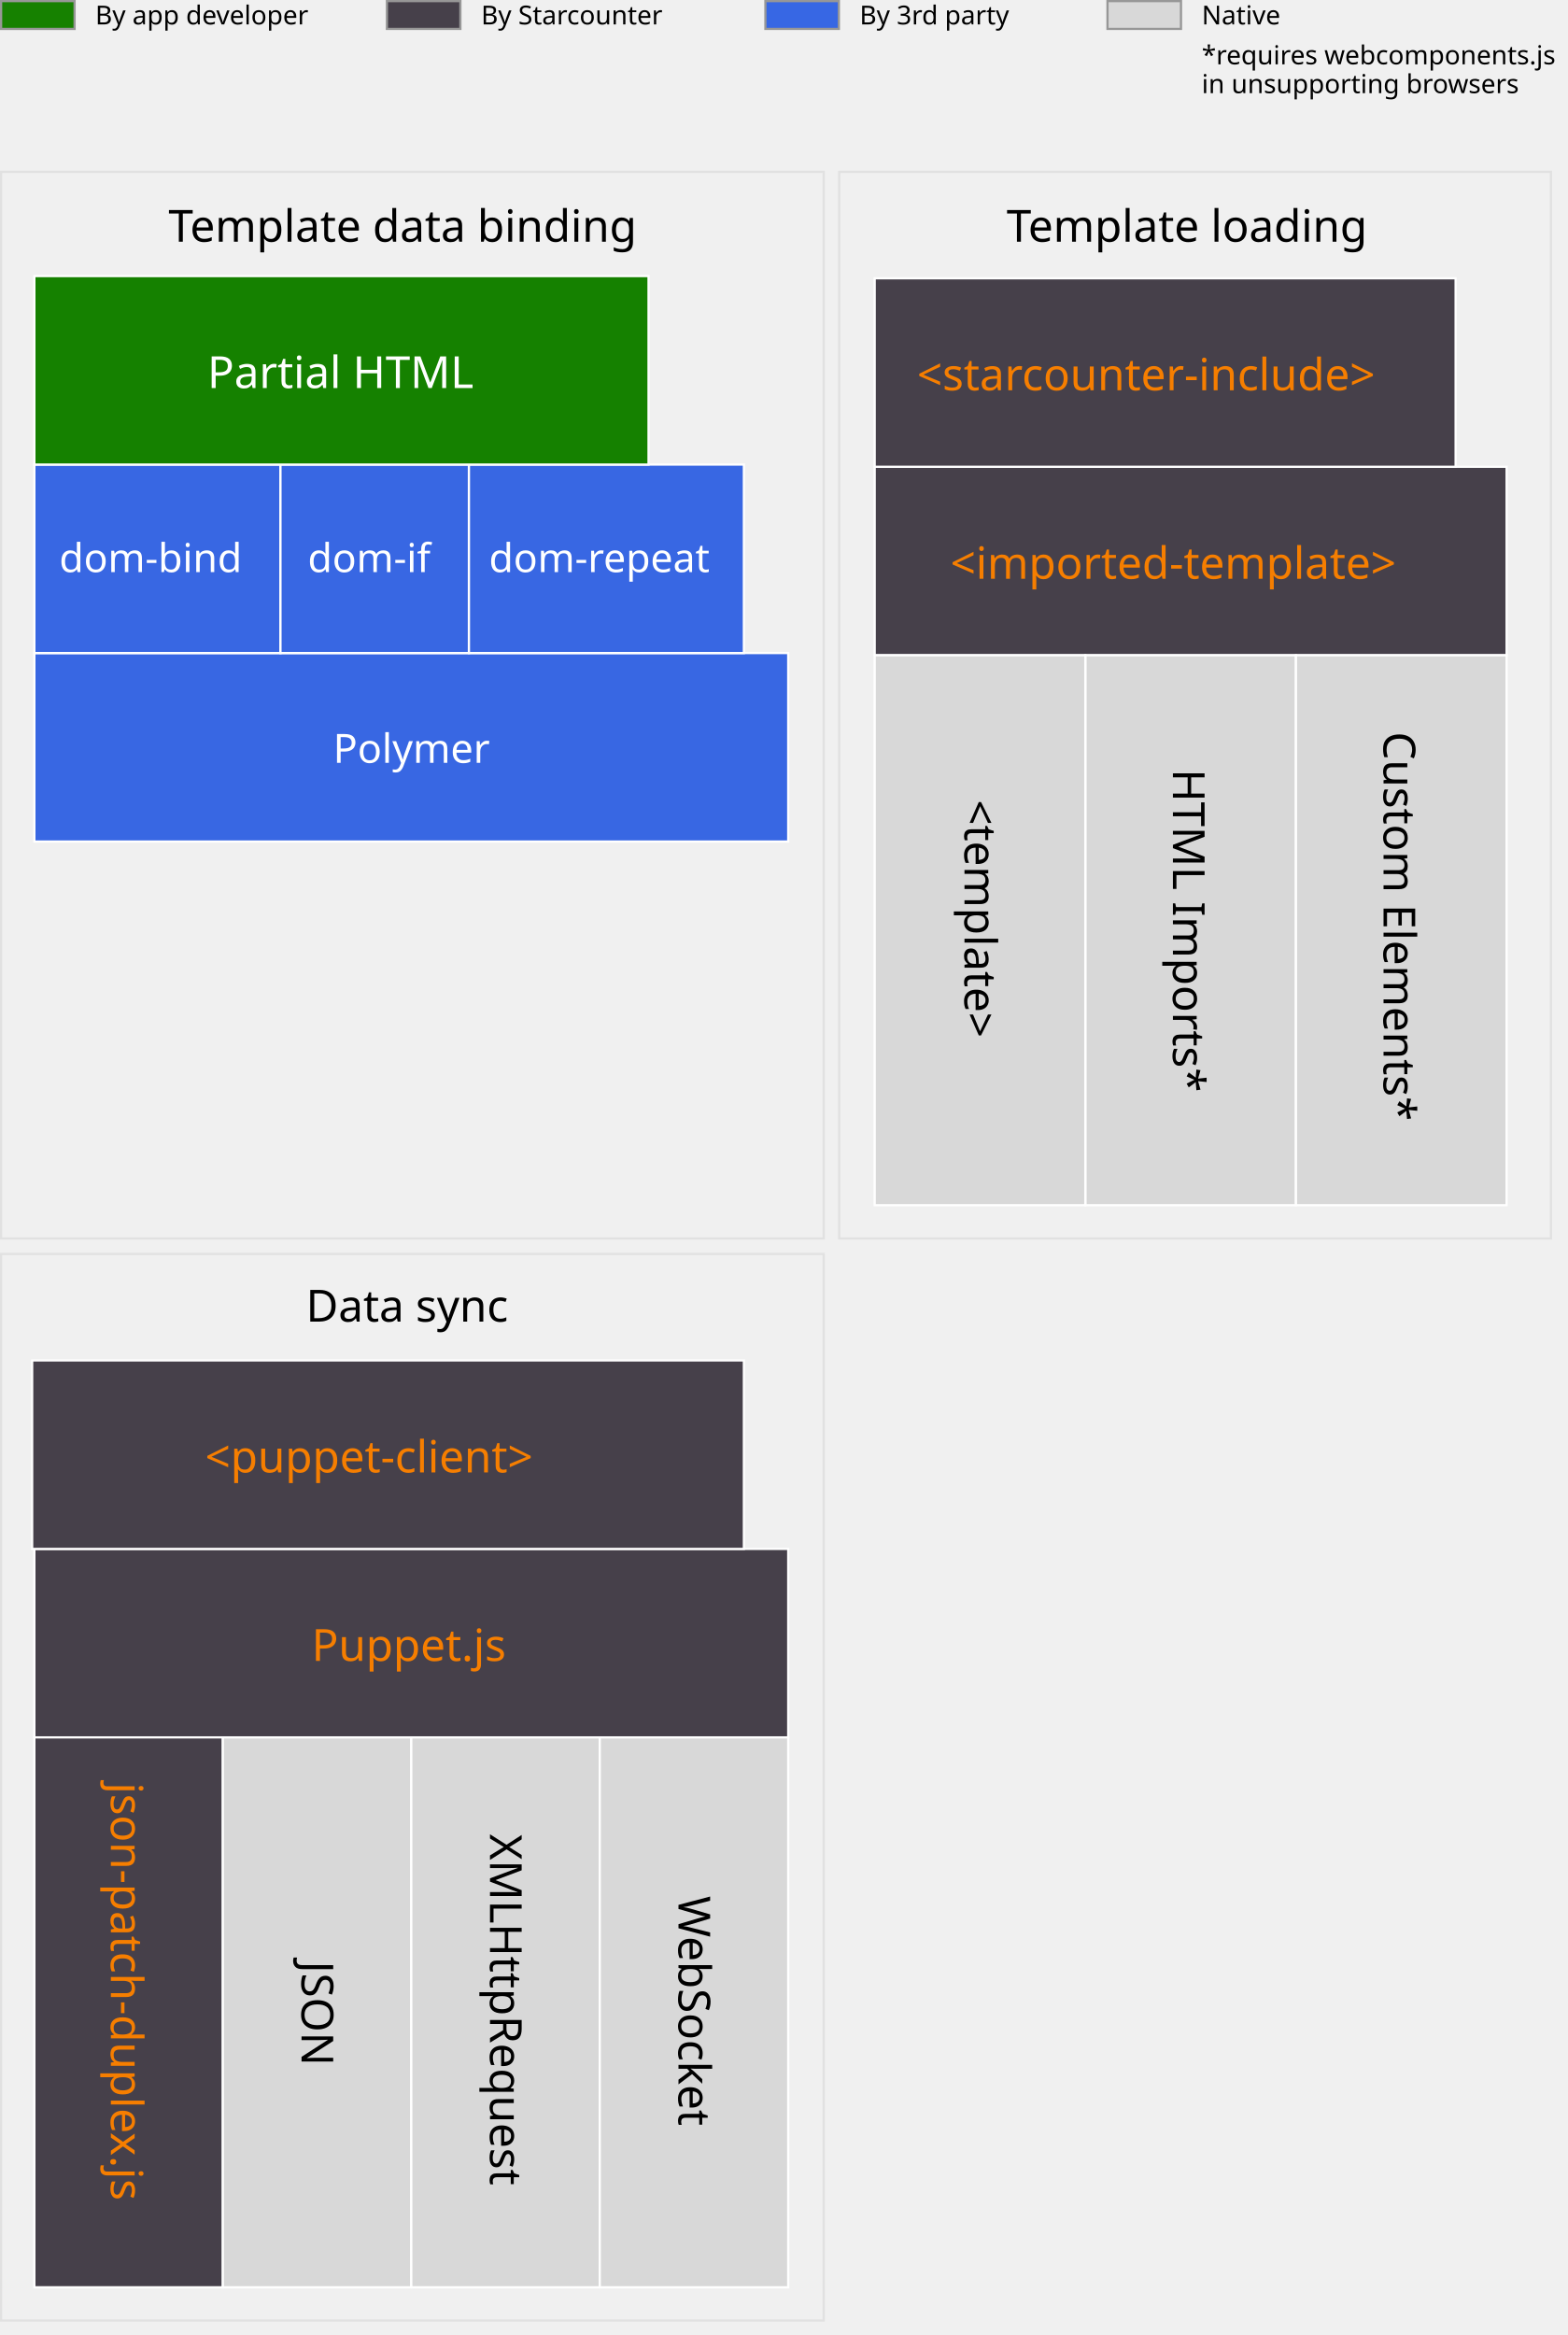
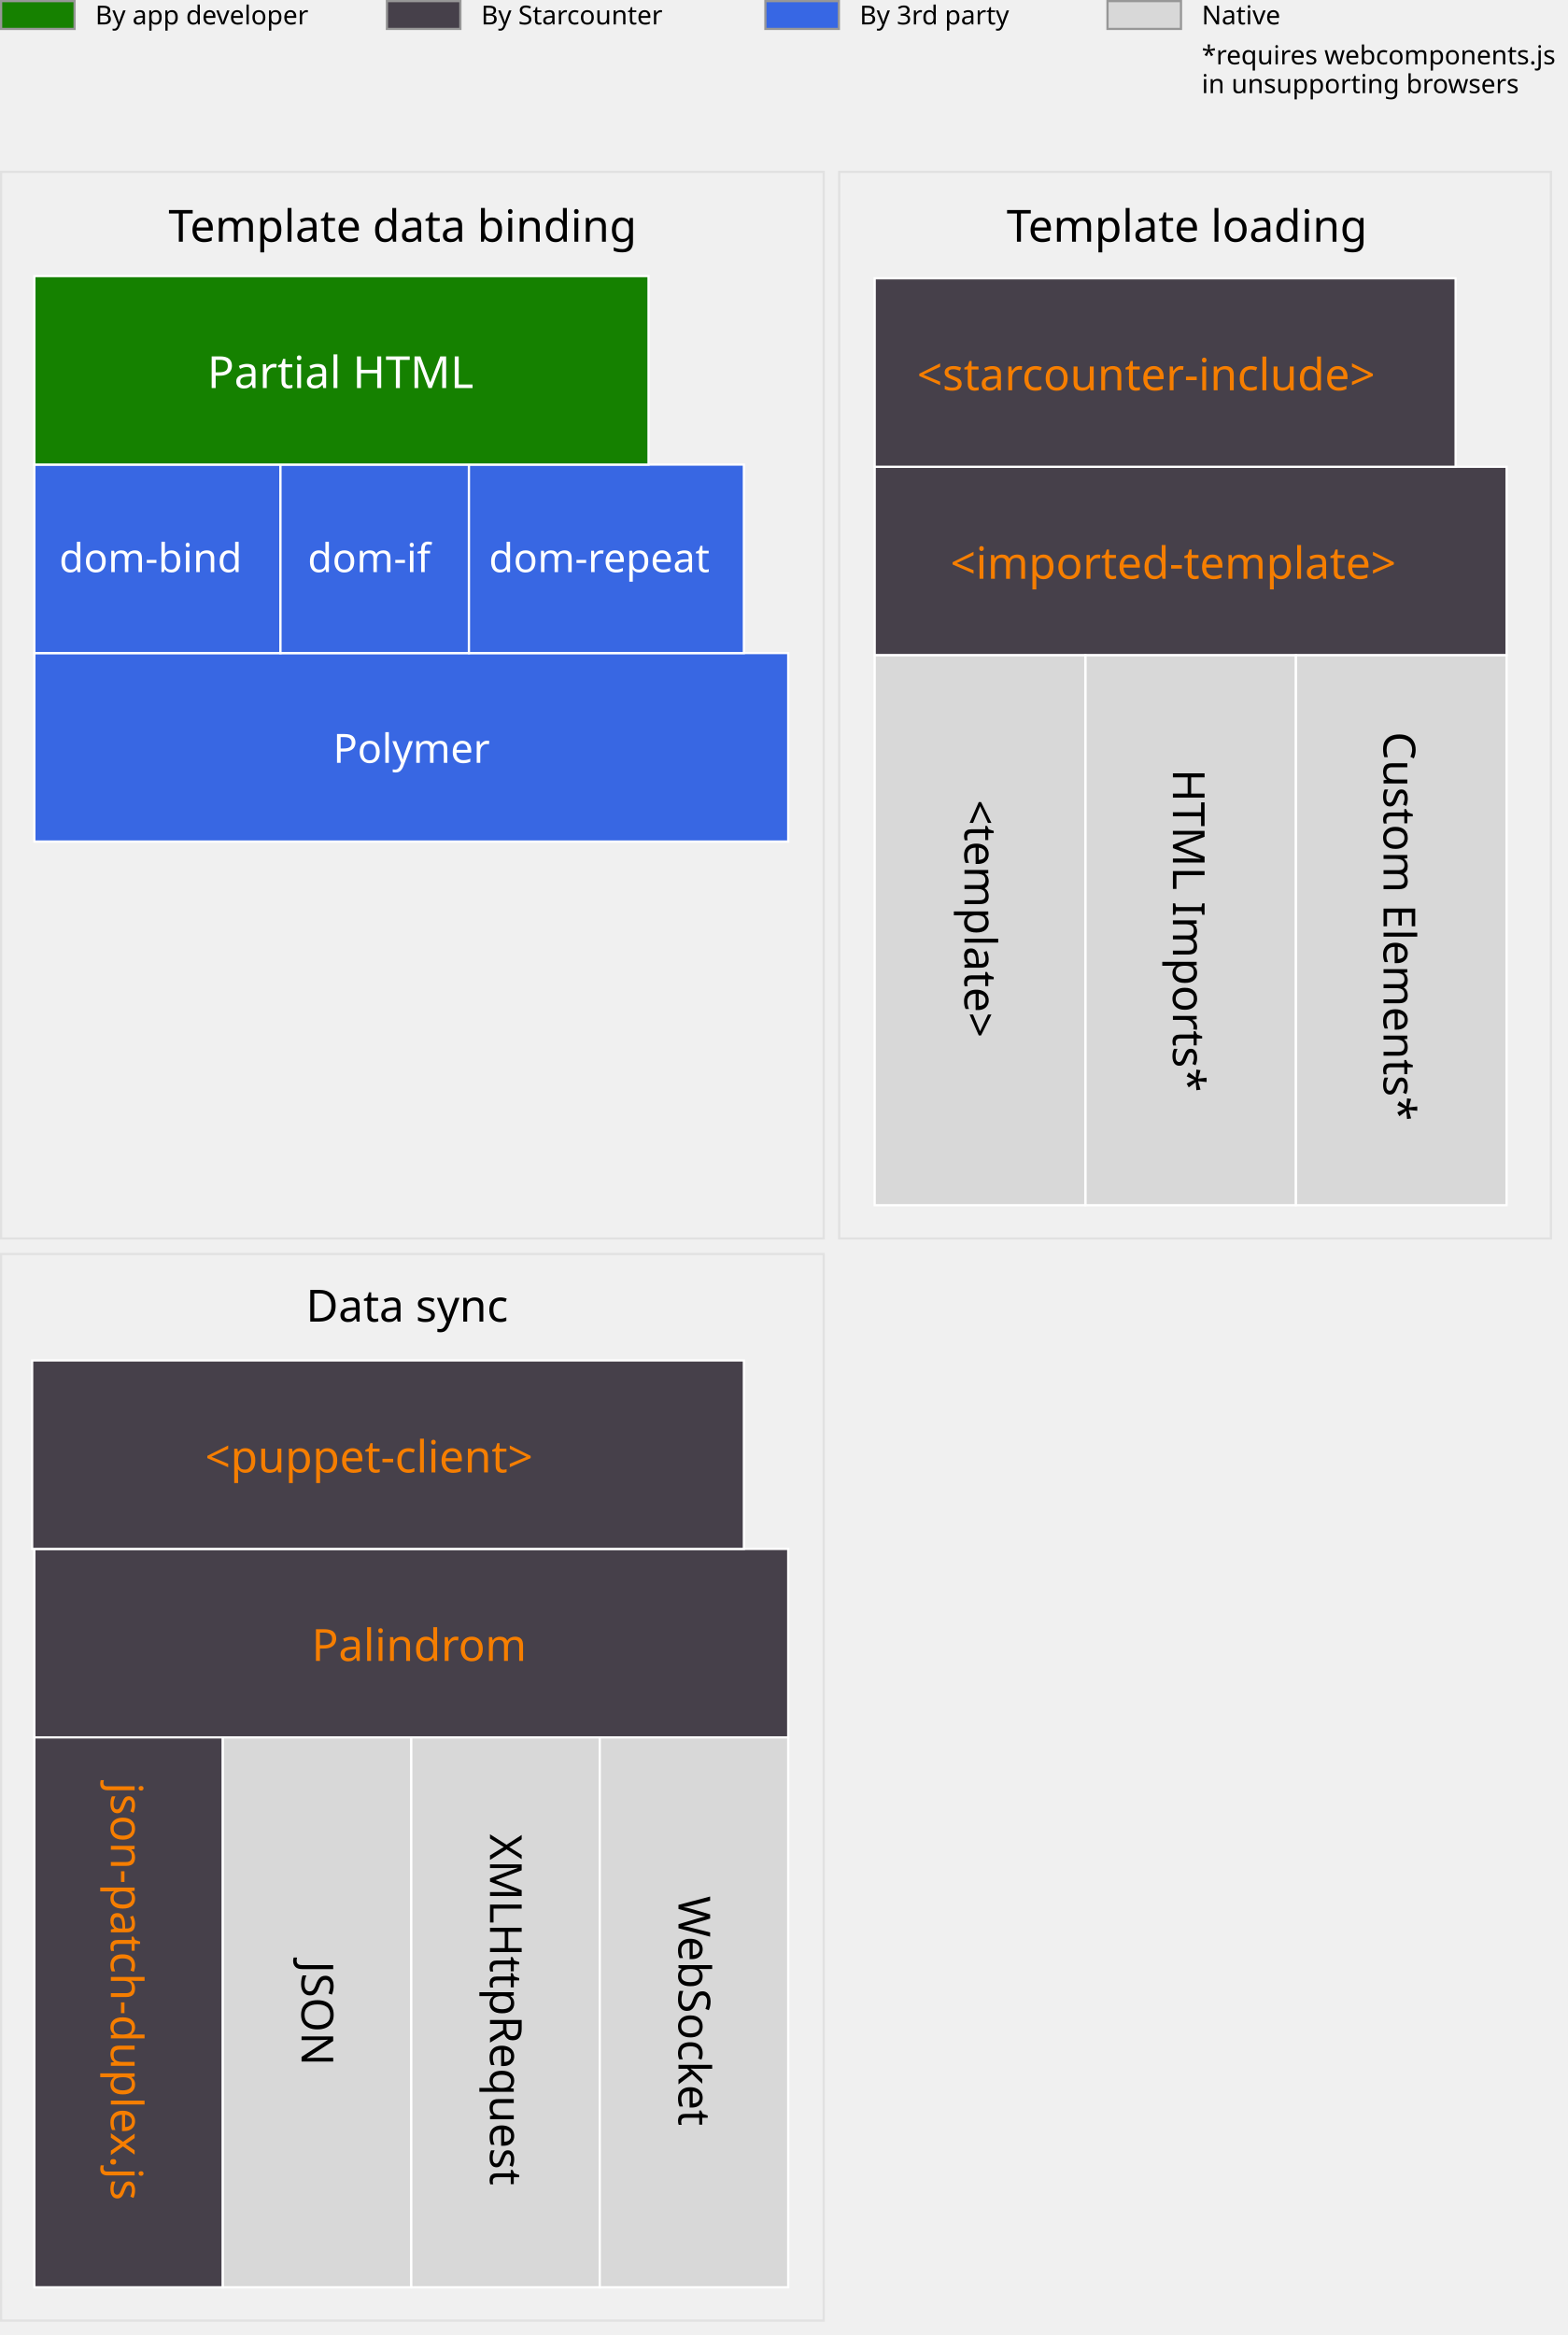
<svg xmlns="http://www.w3.org/2000/svg" xmlns:xlink="http://www.w3.org/1999/xlink" width="707px" height="1053px" viewBox="0 0 707 1053" version="1.1">
  <defs>
    <rect id="path-1" x="0" y="565" width="372" height="482" />
    <mask id="mask-2" maskContentUnits="userSpaceOnUse" maskUnits="objectBoundingBox" x="0" y="0" width="372" height="482" fill="white">
      <use xlink:href="#path-1" />
    </mask>
    <rect id="path-3" x="0" y="0" width="341" height="86" />
    <mask id="mask-4" maskContentUnits="userSpaceOnUse" maskUnits="objectBoundingBox" x="0" y="0" width="341" height="86" fill="white">
      <use xlink:href="#path-3" />
    </mask>
    <rect id="path-5" x="0" y="0" width="249" height="86" />
    <mask id="mask-6" maskContentUnits="userSpaceOnUse" maskUnits="objectBoundingBox" x="0" y="0" width="249" height="86" fill="white">
      <use xlink:href="#path-5" />
    </mask>
    <rect id="path-7" x="0" y="0" width="249" height="86" />
    <mask id="mask-8" maskContentUnits="userSpaceOnUse" maskUnits="objectBoundingBox" x="0" y="0" width="249" height="86" fill="white">
      <use xlink:href="#path-7" />
    </mask>
    <rect id="path-9" x="0" y="-1.13686838e-13" width="249" height="86" />
    <mask id="mask-10" maskContentUnits="userSpaceOnUse" maskUnits="objectBoundingBox" x="0" y="0" width="249" height="86" fill="white">
      <use xlink:href="#path-9" />
    </mask>
    <rect id="path-11" x="0" y="0" width="249" height="86" />
    <mask id="mask-12" maskContentUnits="userSpaceOnUse" maskUnits="objectBoundingBox" x="0" y="0" width="249" height="86" fill="white">
      <use xlink:href="#path-11" />
    </mask>
    <rect id="path-13" x="378" y="77" width="322" height="482" />
    <mask id="mask-14" maskContentUnits="userSpaceOnUse" maskUnits="objectBoundingBox" x="0" y="0" width="322" height="482" fill="white">
      <use xlink:href="#path-13" />
    </mask>
    <rect id="path-15" x="0" y="0" width="286" height="86" />
    <mask id="mask-16" maskContentUnits="userSpaceOnUse" maskUnits="objectBoundingBox" x="0" y="0" width="286" height="86" fill="white">
      <use xlink:href="#path-15" />
    </mask>
    <rect id="path-17" x="0" y="-1.13686838e-13" width="249" height="96" />
    <mask id="mask-18" maskContentUnits="userSpaceOnUse" maskUnits="objectBoundingBox" x="0" y="0" width="249" height="96" fill="white">
      <use xlink:href="#path-17" />
    </mask>
    <rect id="path-19" x="0" y="5.68434189e-14" width="249" height="96" />
    <mask id="mask-20" maskContentUnits="userSpaceOnUse" maskUnits="objectBoundingBox" x="0" y="0" width="249" height="96" fill="white">
      <use xlink:href="#path-19" />
    </mask>
    <rect id="path-21" x="0" y="-1.13686838e-13" width="249" height="96" />
    <mask id="mask-22" maskContentUnits="userSpaceOnUse" maskUnits="objectBoundingBox" x="0" y="0" width="249" height="96" fill="white">
      <use xlink:href="#path-21" />
    </mask>
    <rect id="path-23" x="0" y="0" width="263" height="86" />
    <mask id="mask-24" maskContentUnits="userSpaceOnUse" maskUnits="objectBoundingBox" x="0" y="0" width="263" height="86" fill="white">
      <use xlink:href="#path-23" />
    </mask>
    <rect id="path-25" x="0" y="77" width="372" height="482" />
    <mask id="mask-26" maskContentUnits="userSpaceOnUse" maskUnits="objectBoundingBox" x="0" y="0" width="372" height="482" fill="white">
      <use xlink:href="#path-25" />
    </mask>
    <rect id="path-27" x="0" y="0" width="341" height="86" />
    <mask id="mask-28" maskContentUnits="userSpaceOnUse" maskUnits="objectBoundingBox" x="0" y="0" width="341" height="86" fill="white">
      <use xlink:href="#path-27" />
    </mask>
    <rect id="path-29" x="0" y="0" width="112" height="86" />
    <mask id="mask-30" maskContentUnits="userSpaceOnUse" maskUnits="objectBoundingBox" x="0" y="0" width="112" height="86" fill="white">
      <use xlink:href="#path-29" />
    </mask>
    <rect id="path-31" x="111" y="0" width="86" height="86" />
    <mask id="mask-32" maskContentUnits="userSpaceOnUse" maskUnits="objectBoundingBox" x="0" y="0" width="86" height="86" fill="white">
      <use xlink:href="#path-31" />
    </mask>
    <rect id="path-33" x="196" y="0" width="125" height="86" />
    <mask id="mask-34" maskContentUnits="userSpaceOnUse" maskUnits="objectBoundingBox" x="0" y="0" width="125" height="86" fill="white">
      <use xlink:href="#path-33" />
    </mask>
    <rect id="path-35" x="0" y="0" width="322" height="86" />
    <mask id="mask-36" maskContentUnits="userSpaceOnUse" maskUnits="objectBoundingBox" x="0" y="0" width="322" height="86" fill="white">
      <use xlink:href="#path-35" />
    </mask>
    <rect id="path-37" x="0" y="0" width="278" height="86" />
    <mask id="mask-38" maskContentUnits="userSpaceOnUse" maskUnits="objectBoundingBox" x="0" y="0" width="278" height="86" fill="white">
      <use xlink:href="#path-37" />
    </mask>
    <rect id="path-39" x="174" y="0" width="34.139" height="13.548" />
    <mask id="mask-40" maskContentUnits="userSpaceOnUse" maskUnits="objectBoundingBox" x="0" y="0" width="34.139" height="13.548" fill="white">
      <use xlink:href="#path-39" />
    </mask>
    <rect id="path-41" x="344.705" y="0" width="34.139" height="13.548" />
    <mask id="mask-42" maskContentUnits="userSpaceOnUse" maskUnits="objectBoundingBox" x="0" y="0" width="34.139" height="13.548" fill="white">
      <use xlink:href="#path-41" />
    </mask>
    <rect id="path-43" x="499" y="0" width="34.139" height="13.548" />
    <mask id="mask-44" maskContentUnits="userSpaceOnUse" maskUnits="objectBoundingBox" x="0" y="0" width="34.139" height="13.548" fill="white">
      <use xlink:href="#path-43" />
    </mask>
    <rect id="path-45" x="0" y="0" width="34.139" height="13.548" />
    <mask id="mask-46" maskContentUnits="userSpaceOnUse" maskUnits="objectBoundingBox" x="0" y="0" width="34.139" height="13.548" fill="white">
      <use xlink:href="#path-45" />
    </mask>
  </defs>
  <g id="Page-1" stroke="none" stroke-width="1" fill="none" fill-rule="evenodd">
    <g id="Artboard-1">
      <use id="Rectangle-1" stroke="#E1E1E1" mask="url(#mask-2)" stroke-width="2" xlink:href="#path-1" />
      <text id="Data-sync" font-family="LucidaGrande, Lucida Grande" font-size="20" font-weight="normal" fill="#000000">
        <tspan x="138" y="596">Data sync</tspan>
      </text>
      <g id="Rectangle-1-+-Data-sync" transform="translate(15, 698)">
        <use id="Rectangle-1" stroke="#FFFFFF" mask="url(#mask-4)" stroke-width="2" fill="#46404A" xlink:href="#path-3" />
-         <text id="Puppet.js" font-family="LucidaGrande, Lucida Grande" font-size="20" font-weight="normal" fill="#F67E00">
-           <tspan x="125.563" y="51">Puppet.js</tspan>
+         <text id="Palindrom" font-family="LucidaGrande, Lucida Grande" font-size="20" font-weight="normal" fill="#F67E00">
+           <tspan x="125.563" y="51">Palindrom</tspan>
        </text>
      </g>
      <g id="Rectangle-1-+-Data-sync" transform="translate(58, 907.5) rotate(-270) translate(-58, -907.5) translate(-66.5, 864.5)">
        <use id="Rectangle-1" stroke="#FFFFFF" mask="url(#mask-6)" stroke-width="2" fill="#46404A" xlink:href="#path-5" />
        <text id="json-patch-duplex.js" font-family="LucidaGrande, Lucida Grande" font-size="20" font-weight="normal" fill="#F67E00">
          <tspan x="20.862" y="51">json-patch-duplex.js</tspan>
        </text>
      </g>
      <g id="Rectangle-1-+-Data-sync" transform="translate(143, 907.5) rotate(-270) translate(-143, -907.5) translate(18.5, 864.5)">
        <use id="Rectangle-1" stroke="#FFFFFF" mask="url(#mask-8)" stroke-width="2" fill="#D8D8D8" xlink:href="#path-7" />
        <text id="JSON" font-family="LucidaGrande, Lucida Grande" font-size="20" font-weight="normal" fill="#000000">
          <tspan x="101.348" y="50">JSON</tspan>
        </text>
      </g>
      <g id="Rectangle-1-+-Data-sync" transform="translate(228, 907.5) rotate(-270) translate(-228, -907.5) translate(103.5, 864.5)">
        <use id="Rectangle-1" stroke="#FFFFFF" mask="url(#mask-10)" stroke-width="2" fill="#D8D8D8" xlink:href="#path-9" />
        <text id="XMLHttpRequest" font-family="LucidaGrande, Lucida Grande" font-size="20" font-weight="normal" fill="#000000">
          <tspan x="44.118" y="50">XMLHttpRequest</tspan>
        </text>
      </g>
      <g id="Rectangle-1-+-Data-sync" transform="translate(313, 907.5) rotate(-270) translate(-313, -907.5) translate(188.5, 864.5)">
        <use id="Rectangle-1" stroke="#FFFFFF" mask="url(#mask-12)" stroke-width="2" fill="#D8D8D8" xlink:href="#path-11" />
        <text id="WebSocket" font-family="LucidaGrande, Lucida Grande" font-size="20" font-weight="normal" fill="#000000">
          <tspan x="72.023" y="50">WebSocket</tspan>
        </text>
      </g>
      <use id="Rectangle-1" stroke="#E1E1E1" mask="url(#mask-14)" stroke-width="2" xlink:href="#path-13" />
      <text id="Template-loading" font-family="LucidaGrande, Lucida Grande" font-size="20" font-weight="normal" fill="#000000">
        <tspan x="454" y="109">Template loading</tspan>
      </text>
      <g id="Rectangle-1-+-Data-sync" transform="translate(394, 210)">
        <use id="Rectangle-1" stroke="#FFFFFF" mask="url(#mask-16)" stroke-width="2" fill="#46404A" xlink:href="#path-15" />
        <text id="&lt;imported-template&gt;" font-family="LucidaGrande, Lucida Grande" font-size="20" font-weight="normal" fill="#F67E00">
          <tspan x="34.646" y="51">&lt;imported-template&gt;</tspan>
        </text>
      </g>
      <g id="Rectangle-1-+-Data-sync" transform="translate(537, 419.5) rotate(-270) translate(-537, -419.5) translate(412.5, 371.5)">
        <use id="Rectangle-1" stroke="#FFFFFF" mask="url(#mask-18)" stroke-width="2" fill="#D8D8D8" xlink:href="#path-17" />
        <text id="HTML-Imports*" font-family="LucidaGrande, Lucida Grande" font-size="20" font-weight="normal" fill="#000000">
          <tspan x="51.816" y="56">HTML Imports*</tspan>
        </text>
      </g>
      <g id="Rectangle-1-+-Data-sync" transform="translate(442, 419.5) rotate(-270) translate(-442, -419.5) translate(317.5, 371.5)">
        <use id="Rectangle-1" stroke="#FFFFFF" mask="url(#mask-20)" stroke-width="2" fill="#D8D8D8" xlink:href="#path-19" />
        <text id="&lt;template&gt;" font-family="LucidaGrande, Lucida Grande" font-size="20" font-weight="normal" fill="#000000">
          <tspan x="65.686" y="55">&lt;template&gt;</tspan>
        </text>
      </g>
      <g id="Rectangle-1-+-Data-sync" transform="translate(632, 419.5) rotate(-270) translate(-632, -419.5) translate(507.5, 371.5)">
        <use id="Rectangle-1" stroke="#FFFFFF" mask="url(#mask-22)" stroke-width="2" fill="#D8D8D8" xlink:href="#path-21" />
        <text id="Custom-Elements*" font-family="LucidaGrande, Lucida Grande" font-size="20" font-weight="normal" fill="#000000">
          <tspan x="34.992" y="56">Custom Elements*</tspan>
        </text>
      </g>
      <g id="Rectangle-1-+-Data-sync" transform="translate(394, 125)">
        <use id="Rectangle-1" stroke="#FFFFFF" mask="url(#mask-24)" stroke-width="2" fill="#46404A" xlink:href="#path-23" />
        <text id="&lt;starcounter-include" font-family="LucidaGrande, Lucida Grande" font-size="20" font-weight="normal" fill="#F67E00">
          <tspan x="19.603" y="51">&lt;starcounter-include&gt;</tspan>
        </text>
      </g>
      <use id="Rectangle-1" stroke="#E1E1E1" mask="url(#mask-26)" stroke-width="2" xlink:href="#path-25" />
      <g id="Rectangle-1-+-Data-sync" transform="translate(15, 294)">
        <use id="Rectangle-1" stroke="#FFFFFF" mask="url(#mask-28)" stroke-width="2" fill="#3867E3" xlink:href="#path-27" />
        <text id="Polymer" font-family="LucidaGrande, Lucida Grande" font-size="18.187" font-weight="normal" fill="#FFFFFF">
          <tspan x="135.232" y="50">Polymer</tspan>
        </text>
      </g>
      <g id="Rectangle-1-+-Data-sync" transform="translate(15, 209)">
        <use id="Rectangle-1" stroke="#FFFFFF" mask="url(#mask-30)" stroke-width="2" fill="#3867E3" xlink:href="#path-29" />
        <text id="dom-bind" font-family="LucidaGrande, Lucida Grande" font-size="17.989" font-weight="normal" fill="#FFFFFF">
          <tspan x="11.709" y="49">dom-bind</tspan>
        </text>
        <use id="Rectangle-1" stroke="#FFFFFF" mask="url(#mask-32)" stroke-width="2" fill="#3867E3" xlink:href="#path-31" />
        <text id="dom-if" font-family="LucidaGrande, Lucida Grande" font-size="17.989" font-weight="normal" fill="#FFFFFF">
          <tspan x="123.806" y="49">dom-if</tspan>
        </text>
        <use id="Rectangle-1" stroke="#FFFFFF" mask="url(#mask-34)" stroke-width="2" fill="#3867E3" xlink:href="#path-33" />
        <text id="dom-repeat" font-family="LucidaGrande, Lucida Grande" font-size="17.989" font-weight="normal" fill="#FFFFFF">
          <tspan x="205.518" y="49">dom-repeat</tspan>
        </text>
      </g>
      <text id="Template-data-bindin" font-family="LucidaGrande, Lucida Grande" font-size="20" font-weight="normal" fill="#000000">
        <tspan x="76" y="109">Template data binding</tspan>
      </text>
      <g id="Rectangle-1-+-Data-sync" transform="translate(14, 613)">
        <use id="Rectangle-1" stroke="#FFFFFF" mask="url(#mask-36)" stroke-width="2" fill="#46404A" xlink:href="#path-35" />
        <text id="&lt;puppet-client&gt;" font-family="LucidaGrande, Lucida Grande" font-size="20" font-weight="normal" fill="#F67E00">
          <tspan x="78.495" y="51">&lt;puppet-client&gt;</tspan>
        </text>
      </g>
      <g id="Rectangle-1-+-Data-sync" transform="translate(15, 124)">
        <use id="Rectangle-1" stroke="#FFFFFF" mask="url(#mask-38)" stroke-width="2" fill="#158100" xlink:href="#path-37" />
        <text id="Partial-HTML" font-family="LucidaGrande, Lucida Grande" font-size="20" font-weight="normal" fill="#FFFFFF">
          <tspan x="78.533" y="51">Partial HTML</tspan>
        </text>
      </g>
      <g id="Group">
        <use id="Rectangle-1" stroke="#979797" mask="url(#mask-40)" stroke-width="2" fill="#46404A" xlink:href="#path-39" />
        <text id="By-Starcounter" font-family="LucidaGrande, Lucida Grande" font-size="11.781" font-weight="normal" fill="#000000">
          <tspan x="217" y="11">By Starcounter</tspan>
        </text>
        <use id="Rectangle-1" stroke="#979797" mask="url(#mask-42)" stroke-width="2" fill="#3767E4" xlink:href="#path-41" />
        <text id="By-3rd-party" font-family="LucidaGrande, Lucida Grande" font-size="11.781" font-weight="normal" fill="#000000">
          <tspan x="387.705" y="11">By 3rd party</tspan>
        </text>
        <use id="Rectangle-1" stroke="#979797" mask="url(#mask-44)" stroke-width="2" fill="#D8D8D8" xlink:href="#path-43" />
        <text id="Native" font-family="LucidaGrande, Lucida Grande" font-size="11.781" font-weight="normal" fill="#000000">
          <tspan x="542" y="11">Native</tspan>
        </text>
        <text id="*requires-webcompone" font-family="LucidaGrande, Lucida Grande" font-size="11.781" font-weight="normal" fill="#000000">
          <tspan x="542" y="29">*requires webcomponents.js </tspan>
          <tspan x="542" y="42">in unsupporting browsers</tspan>
        </text>
        <use id="Rectangle-1" stroke="#979797" mask="url(#mask-46)" stroke-width="2" fill="#168100" xlink:href="#path-45" />
        <text id="By-app-developer" font-family="LucidaGrande, Lucida Grande" font-size="11.781" font-weight="normal" fill="#000000">
          <tspan x="42.99" y="11">By app developer</tspan>
        </text>
      </g>
    </g>
  </g>
</svg>
